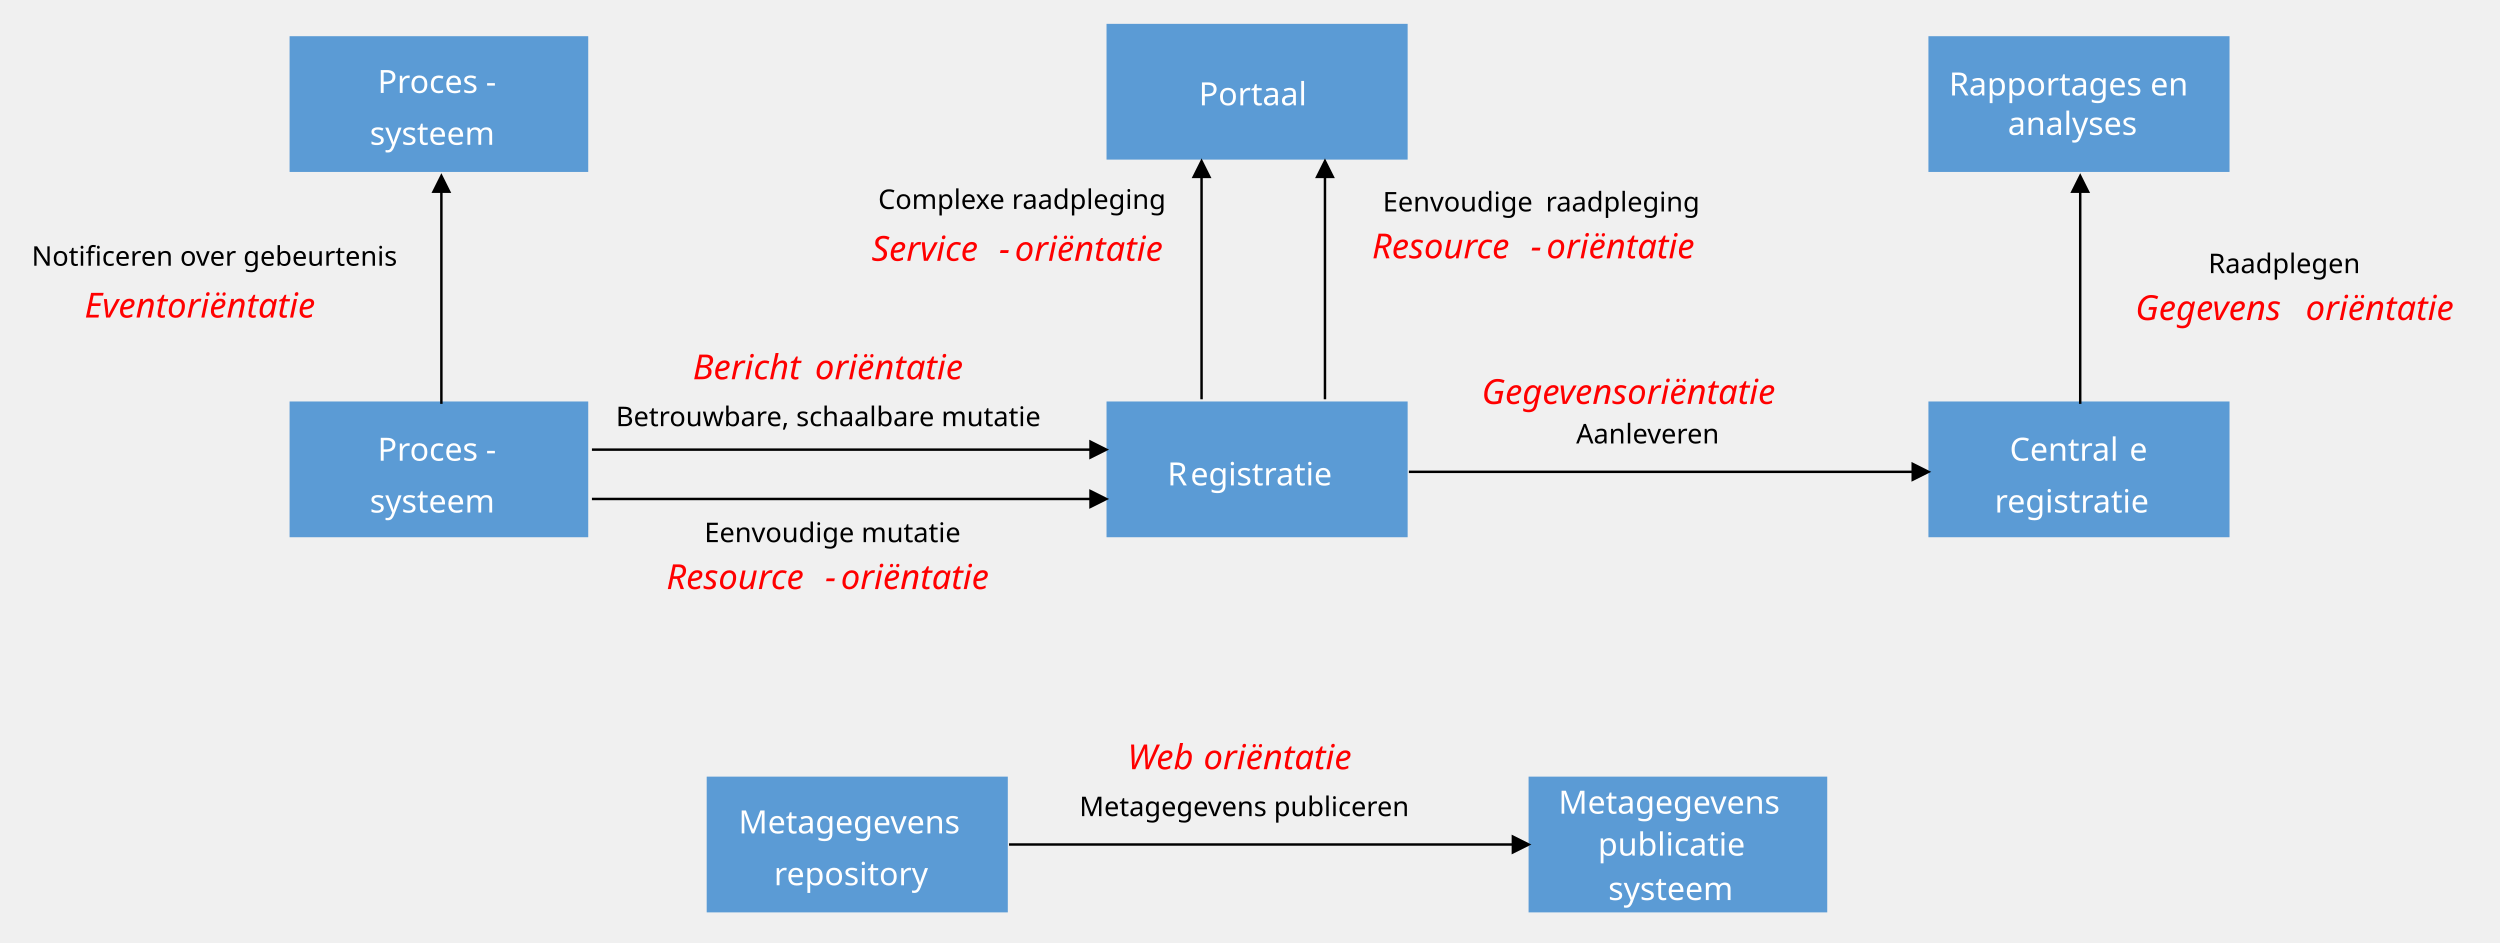
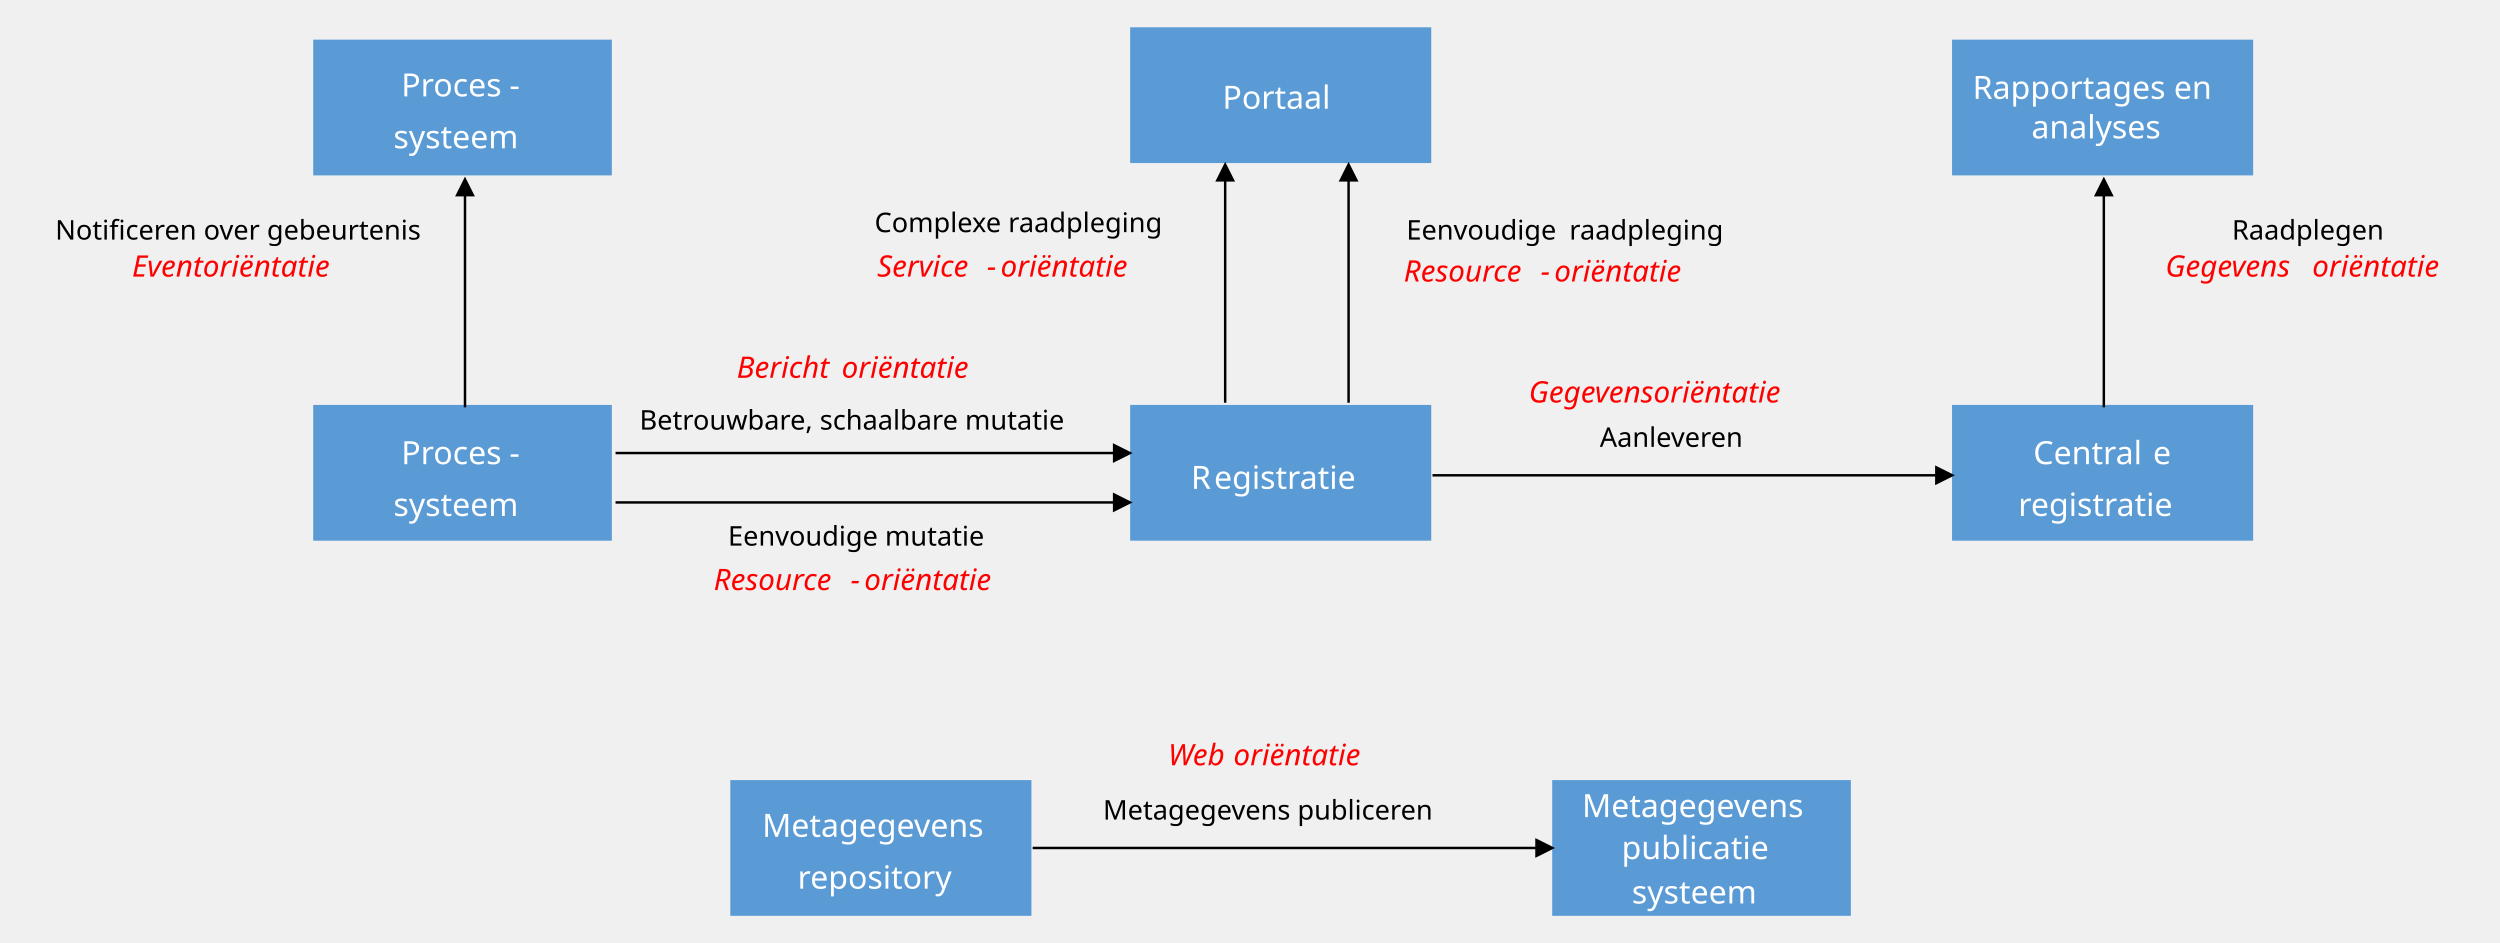
<svg xmlns="http://www.w3.org/2000/svg" width="268mm" height="101mm" viewBox="0 0 268 101" version="1.1" id="svg1">
  <defs id="defs1" />
  <g id="layer1">
-     <g transform="matrix(0.2645833,0,0,0.2645833,-30.60442,-62.00088)" id="g45">
+     <g transform="matrix(0.2645833,0,0,0.2645833,-28.07268,-61.63064)" id="g45">
      <rect x="564" y="397" width="122" height="55" fill="#5b9bd5" id="rect1" />
      <text fill="#ffffff" font-family="Verdana, Verdana_MSFontService, sans-serif" font-weight="400" font-size="13px" transform="translate(588.649,431)" id="text1">R</text>
      <text fill="#ffffff" font-family="Verdana, Verdana_MSFontService, sans-serif" font-weight="400" font-size="13px" transform="translate(597.982,431)" id="text2">egistratie</text>
      <rect x="897" y="397" width="122" height="55" fill="#5b9bd5" id="rect2" />
      <text fill="#ffffff" font-family="Verdana, Verdana_MSFontService, sans-serif" font-weight="400" font-size="13px" transform="translate(929.917,421)" id="text3">Central</text>
      <text fill="#ffffff" font-family="Verdana, Verdana_MSFontService, sans-serif" font-weight="400" font-size="13px" transform="translate(978.417,421)" id="text4">e</text>
      <text fill="#ffffff" font-family="Verdana, Verdana_MSFontService, sans-serif" font-weight="400" font-size="13px" transform="translate(923.837,442)" id="text5">registratie</text>
      <rect x="564" y="244" width="122" height="55" fill="#5b9bd5" id="rect5" />
      <text fill="#ffffff" font-family="Verdana, Verdana_MSFontService, sans-serif" font-weight="400" font-size="13px" transform="translate(601.399,277)" id="text6">Portaal</text>
      <rect x="233" y="397" width="121" height="55" fill="#5b9bd5" id="rect6" />
      <text fill="#ffffff" font-family="Verdana, Verdana_MSFontService, sans-serif" font-weight="400" font-size="13px" transform="translate(268.681,421)" id="text7">Proces</text>
      <text fill="#ffffff" font-family="Verdana, Verdana_MSFontService, sans-serif" font-weight="400" font-size="13px" transform="translate(312.515,421)" id="text8">-</text>
      <text fill="#ffffff" font-family="Verdana, Verdana_MSFontService, sans-serif" font-weight="400" font-size="13px" transform="translate(265.515,442)" id="text9">systeem</text>
      <path d="m 652,396.107 v -90.94 h 1 v 90.94 z m -3.5,-89.607 4,-8 4,8 z" id="path9" />
-       <text font-family="Verdana, Verdana_MSFontService, sans-serif" font-weight="400" font-size="11px" transform="translate(675.927,320)" id="text10">Eenvoudige</text>
-       <text font-family="Verdana, Verdana_MSFontService, sans-serif" font-weight="400" font-size="11px" transform="translate(741.927,320)" id="text11">raadpleging</text>
+       <text font-family="Verdana, Verdana_MSFontService, sans-serif" font-weight="400" font-size="11px" transform="translate(675.927,330)" id="text10">Eenvoudige</text>
+       <text font-family="Verdana, Verdana_MSFontService, sans-serif" font-weight="400" font-size="11px" transform="translate(741.927,330)" id="text11">raadpleging</text>
      <rect x="233" y="249" width="121" height="55" fill="#5b9bd5" id="rect11" />
      <text fill="#ffffff" font-family="Verdana, Verdana_MSFontService, sans-serif" font-weight="400" font-size="13px" transform="translate(268.681,272)" id="text12">Proces</text>
      <text fill="#ffffff" font-family="Verdana, Verdana_MSFontService, sans-serif" font-weight="400" font-size="13px" transform="translate(312.515,272)" id="text13">-</text>
      <text fill="#ffffff" font-family="Verdana, Verdana_MSFontService, sans-serif" font-weight="400" font-size="13px" transform="translate(265.515,293)" id="text14">systeem</text>
      <path d="M 0.5,-5.61624e-7 0.5,86.8 h -1 L -0.5,5.61624e-7 Z M 4,85.467 l -4,8 -4,-8 z" transform="matrix(1,0,0,-1,294.5,397.967)" id="path14" />
-       <text font-family="Verdana, Verdana_MSFontService, sans-serif" font-weight="400" font-size="11px" transform="translate(128.49,342)" id="text15">Notificeren over gebeurtenis</text>
+       <text font-family="Verdana, Verdana_MSFontService, sans-serif" font-weight="400" font-size="11px" transform="translate(128.49,330)" id="text15">Notificeren over gebeurtenis</text>
      <path d="m 686.5,425 h 204.973 v 1 H 686.5 Z m 203.64,-3.5 8,4 -8,4 z" id="path15" />
      <text font-family="Verdana, Verdana_MSFontService, sans-serif" font-weight="400" font-size="11px" transform="translate(754.277,414)" id="text16">Aanleveren</text>
-       <text fill="#ff0000" font-family="Verdana, Verdana_MSFontService, sans-serif" font-style="italic" font-weight="400" font-size="14px" transform="translate(149.899,363)" id="text17">Eventoriëntatie</text>
-       <text fill="#ff0000" font-family="Verdana, Verdana_MSFontService, sans-serif" font-style="italic" font-weight="400" font-size="14px" transform="translate(715.99,398)" id="text18">Gegevensoriëntatie</text>
-       <text fill="#ff0000" font-family="Verdana, Verdana_MSFontService, sans-serif" font-style="italic" font-weight="400" font-size="14px" transform="translate(671.551,339)" id="text19">Resource</text>
-       <text fill="#ff0000" font-family="Verdana, Verdana_MSFontService, sans-serif" font-style="italic" font-weight="400" font-size="14px" transform="translate(735.884,339)" id="text20">-</text>
-       <text fill="#ff0000" font-family="Verdana, Verdana_MSFontService, sans-serif" font-style="italic" font-weight="400" font-size="14px" transform="translate(742.218,339)" id="text21">oriëntatie</text>
+       <text fill="#ff0000" font-family="Verdana, Verdana_MSFontService, sans-serif" font-style="italic" font-weight="400" font-size="12px" transform="translate(159.568,345)" id="text17">Eventoriëntatie</text>
+       <text fill="#ff0000" font-family="Verdana, Verdana_MSFontService, sans-serif" font-style="italic" font-weight="400" font-size="12px" transform="translate(725.499,396)" id="text18">Gegevensoriëntatie</text>
+       <text fill="#ff0000" font-family="Verdana, Verdana_MSFontService, sans-serif" font-style="italic" font-weight="400" font-size="12px" transform="translate(674.838,347)" id="text19">Resource</text>
+       <text fill="#ff0000" font-family="Verdana, Verdana_MSFontService, sans-serif" font-style="italic" font-weight="400" font-size="12px" transform="translate(730.338,347)" id="text20">-</text>
+       <text fill="#ff0000" font-family="Verdana, Verdana_MSFontService, sans-serif" font-style="italic" font-weight="400" font-size="12px" transform="translate(735.838,347)" id="text21">oriëntatie</text>
      <rect x="735" y="549" width="121" height="55" fill="#5b9bd5" id="rect21" />
      <text fill="#ffffff" font-family="Verdana, Verdana_MSFontService, sans-serif" font-weight="400" font-size="13px" transform="translate(747.109,564)" id="text22">Metagegevens</text>
      <text fill="#ffffff" font-family="Verdana, Verdana_MSFontService, sans-serif" font-weight="400" font-size="13px" transform="translate(763.109,581)" id="text23">publicatie</text>
      <text fill="#ffffff" font-family="Verdana, Verdana_MSFontService, sans-serif" font-weight="400" font-size="13px" transform="translate(767.276,599)" id="text24">systeem</text>
      <path d="m 355.5,416 h 202.837 v 1 H 355.5 Z m 201.504,-3.5 8,4 -8,4 z" id="path24" />
      <text font-family="Verdana, Verdana_MSFontService, sans-serif" font-weight="400" font-size="11px" transform="translate(365.217,407)" id="text25">Betrouwbare, schaalbare mutatie</text>
-       <text fill="#ff0000" font-family="Verdana, Verdana_MSFontService, sans-serif" font-style="italic" font-weight="400" font-size="14px" transform="translate(396.351,388)" id="text26">Bericht</text>
-       <text fill="#ff0000" font-family="Verdana, Verdana_MSFontService, sans-serif" font-style="italic" font-weight="400" font-size="14px" transform="translate(445.851,388)" id="text27">oriëntatie</text>
-       <text font-family="Verdana, Verdana_MSFontService, sans-serif" font-weight="400" font-size="11px" transform="translate(471.468,319)" id="text28">Complexe raadpleging</text>
-       <text fill="#ff0000" font-family="Verdana, Verdana_MSFontService, sans-serif" font-style="italic" font-weight="400" font-size="14px" transform="translate(468.807,340)" id="text29">Service</text>
-       <text fill="#ff0000" font-family="Verdana, Verdana_MSFontService, sans-serif" font-style="italic" font-weight="400" font-size="14px" transform="translate(520.474,340)" id="text30">-</text>
-       <text fill="#ff0000" font-family="Verdana, Verdana_MSFontService, sans-serif" font-style="italic" font-weight="400" font-size="14px" transform="translate(526.807,340)" id="text31">oriëntatie</text>
+       <text fill="#ff0000" font-family="Verdana, Verdana_MSFontService, sans-serif" font-style="italic" font-weight="400" font-size="12px" transform="translate(404.597,386)" id="text26">Bericht</text>
+       <text fill="#ff0000" font-family="Verdana, Verdana_MSFontService, sans-serif" font-style="italic" font-weight="400" font-size="12px" transform="translate(447.097,386)" id="text27">oriëntatie</text>
+       <text font-family="Verdana, Verdana_MSFontService, sans-serif" font-weight="400" font-size="11px" transform="translate(460.442,327)" id="text28">Complexe raadpleging</text>
+       <text fill="#ff0000" font-family="Verdana, Verdana_MSFontService, sans-serif" font-style="italic" font-weight="400" font-size="12px" transform="translate(461.486,345)" id="text29">Service</text>
+       <text fill="#ff0000" font-family="Verdana, Verdana_MSFontService, sans-serif" font-style="italic" font-weight="400" font-size="12px" transform="translate(505.986,345)" id="text30">-</text>
+       <text fill="#ff0000" font-family="Verdana, Verdana_MSFontService, sans-serif" font-style="italic" font-weight="400" font-size="12px" transform="translate(511.486,345)" id="text31">oriëntatie</text>
      <rect x="402" y="549" width="122" height="55" fill="#5b9bd5" id="rect31" />
      <text fill="#ffffff" font-family="Verdana, Verdana_MSFontService, sans-serif" font-weight="400" font-size="13px" transform="translate(414.916,572)" id="text32">Metagegevens</text>
      <text fill="#ffffff" font-family="Verdana, Verdana_MSFontService, sans-serif" font-weight="400" font-size="13px" transform="translate(429.25,593)" id="text33">repository</text>
      <text font-family="Verdana, Verdana_MSFontService, sans-serif" font-weight="400" font-size="11px" transform="translate(553.011,565)" id="text34">Metagegevens publiceren</text>
-       <text fill="#ff0000" font-family="Verdana, Verdana_MSFontService, sans-serif" font-style="italic" font-weight="400" font-size="14px" transform="translate(572.449,546)" id="text35">Web</text>
-       <text fill="#ff0000" font-family="Verdana, Verdana_MSFontService, sans-serif" font-style="italic" font-weight="400" font-size="14px" transform="translate(603.283,546)" id="text36">oriëntatie</text>
+       <text fill="#ff0000" font-family="Verdana, Verdana_MSFontService, sans-serif" font-style="italic" font-weight="400" font-size="12px" transform="translate(579.349,543)" id="text35">Web</text>
+       <text fill="#ff0000" font-family="Verdana, Verdana_MSFontService, sans-serif" font-style="italic" font-weight="400" font-size="12px" transform="translate(605.849,543)" id="text36">oriëntatie</text>
      <path d="m 602,396.107 v -90.94 h 1 v 90.94 z m -3.5,-89.607 4,-8 4,8 z" id="path36" />
      <path d="m 524.5,576 h 204.973 v 1 H 524.5 Z m 203.64,-3.5 8,4 -8,4 z" id="path37" />
      <text font-family="Verdana, Verdana_MSFontService, sans-serif" font-weight="400" font-size="11px" transform="translate(401.063,454)" id="text37">Eenvoudige mutatie</text>
-       <text fill="#ff0000" font-family="Verdana, Verdana_MSFontService, sans-serif" font-style="italic" font-weight="400" font-size="14px" transform="translate(385.664,473)" id="text38">Resource</text>
-       <text fill="#ff0000" font-family="Verdana, Verdana_MSFontService, sans-serif" font-style="italic" font-weight="400" font-size="14px" transform="translate(449.998,473)" id="text39">-</text>
-       <text fill="#ff0000" font-family="Verdana, Verdana_MSFontService, sans-serif" font-style="italic" font-weight="400" font-size="14px" transform="translate(456.331,473)" id="text40">oriëntatie</text>
+       <text fill="#ff0000" font-family="Verdana, Verdana_MSFontService, sans-serif" font-style="italic" font-weight="400" font-size="12px" transform="translate(395.257,472)" id="text38">Resource</text>
+       <text fill="#ff0000" font-family="Verdana, Verdana_MSFontService, sans-serif" font-style="italic" font-weight="400" font-size="12px" transform="translate(450.757,472)" id="text39">-</text>
+       <text fill="#ff0000" font-family="Verdana, Verdana_MSFontService, sans-serif" font-style="italic" font-weight="400" font-size="12px" transform="translate(456.257,472)" id="text40">oriëntatie</text>
      <path d="m 355.5,436 h 202.837 v 1 H 355.5 Z m 201.504,-3.5 8,4 -8,4 z" id="path40" />
      <rect x="897" y="249" width="122" height="55" fill="#5b9bd5" id="rect40" />
      <text fill="#ffffff" font-family="Verdana, Verdana_MSFontService, sans-serif" font-weight="400" font-size="13px" transform="translate(905.337,273)" id="text41">Rapportages en</text>
      <text fill="#ffffff" font-family="Verdana, Verdana_MSFontService, sans-serif" font-weight="400" font-size="13px" transform="translate(929.17,289)" id="text42">analyses</text>
      <path d="M 0.5,-5.61624e-7 0.5,86.8 h -1 L -0.5,5.61624e-7 Z M 4,85.467 l -4,8 -4,-8 z" transform="matrix(1,0,0,-1,958.5,397.967)" id="path42" />
-       <text font-family="Verdana, Verdana_MSFontService, sans-serif" font-weight="400" font-size="11px" transform="translate(1010.42,345)" id="text43">Raadplegen</text>
-       <text fill="#ff0000" font-family="Verdana, Verdana_MSFontService, sans-serif" font-style="italic" font-weight="400" font-size="14px" transform="translate(980.829,364)" id="text44">Gegevens</text>
-       <text fill="#ff0000" font-family="Verdana, Verdana_MSFontService, sans-serif" font-style="italic" font-weight="400" font-size="14px" transform="translate(1049.83,364)" id="text45">oriëntatie</text>
+       <text font-family="Verdana, Verdana_MSFontService, sans-serif" font-weight="400" font-size="11px" transform="translate(1010.42,330)" id="text43">Raadplegen</text>
+       <text fill="#ff0000" font-family="Verdana, Verdana_MSFontService, sans-serif" font-style="italic" font-weight="400" font-size="12px" transform="translate(983.433,345)" id="text44">Gegevens</text>
+       <text fill="#ff0000" font-family="Verdana, Verdana_MSFontService, sans-serif" font-style="italic" font-weight="400" font-size="12px" transform="translate(1042.93,345)" id="text45">oriëntatie</text>
    </g>
  </g>
</svg>
